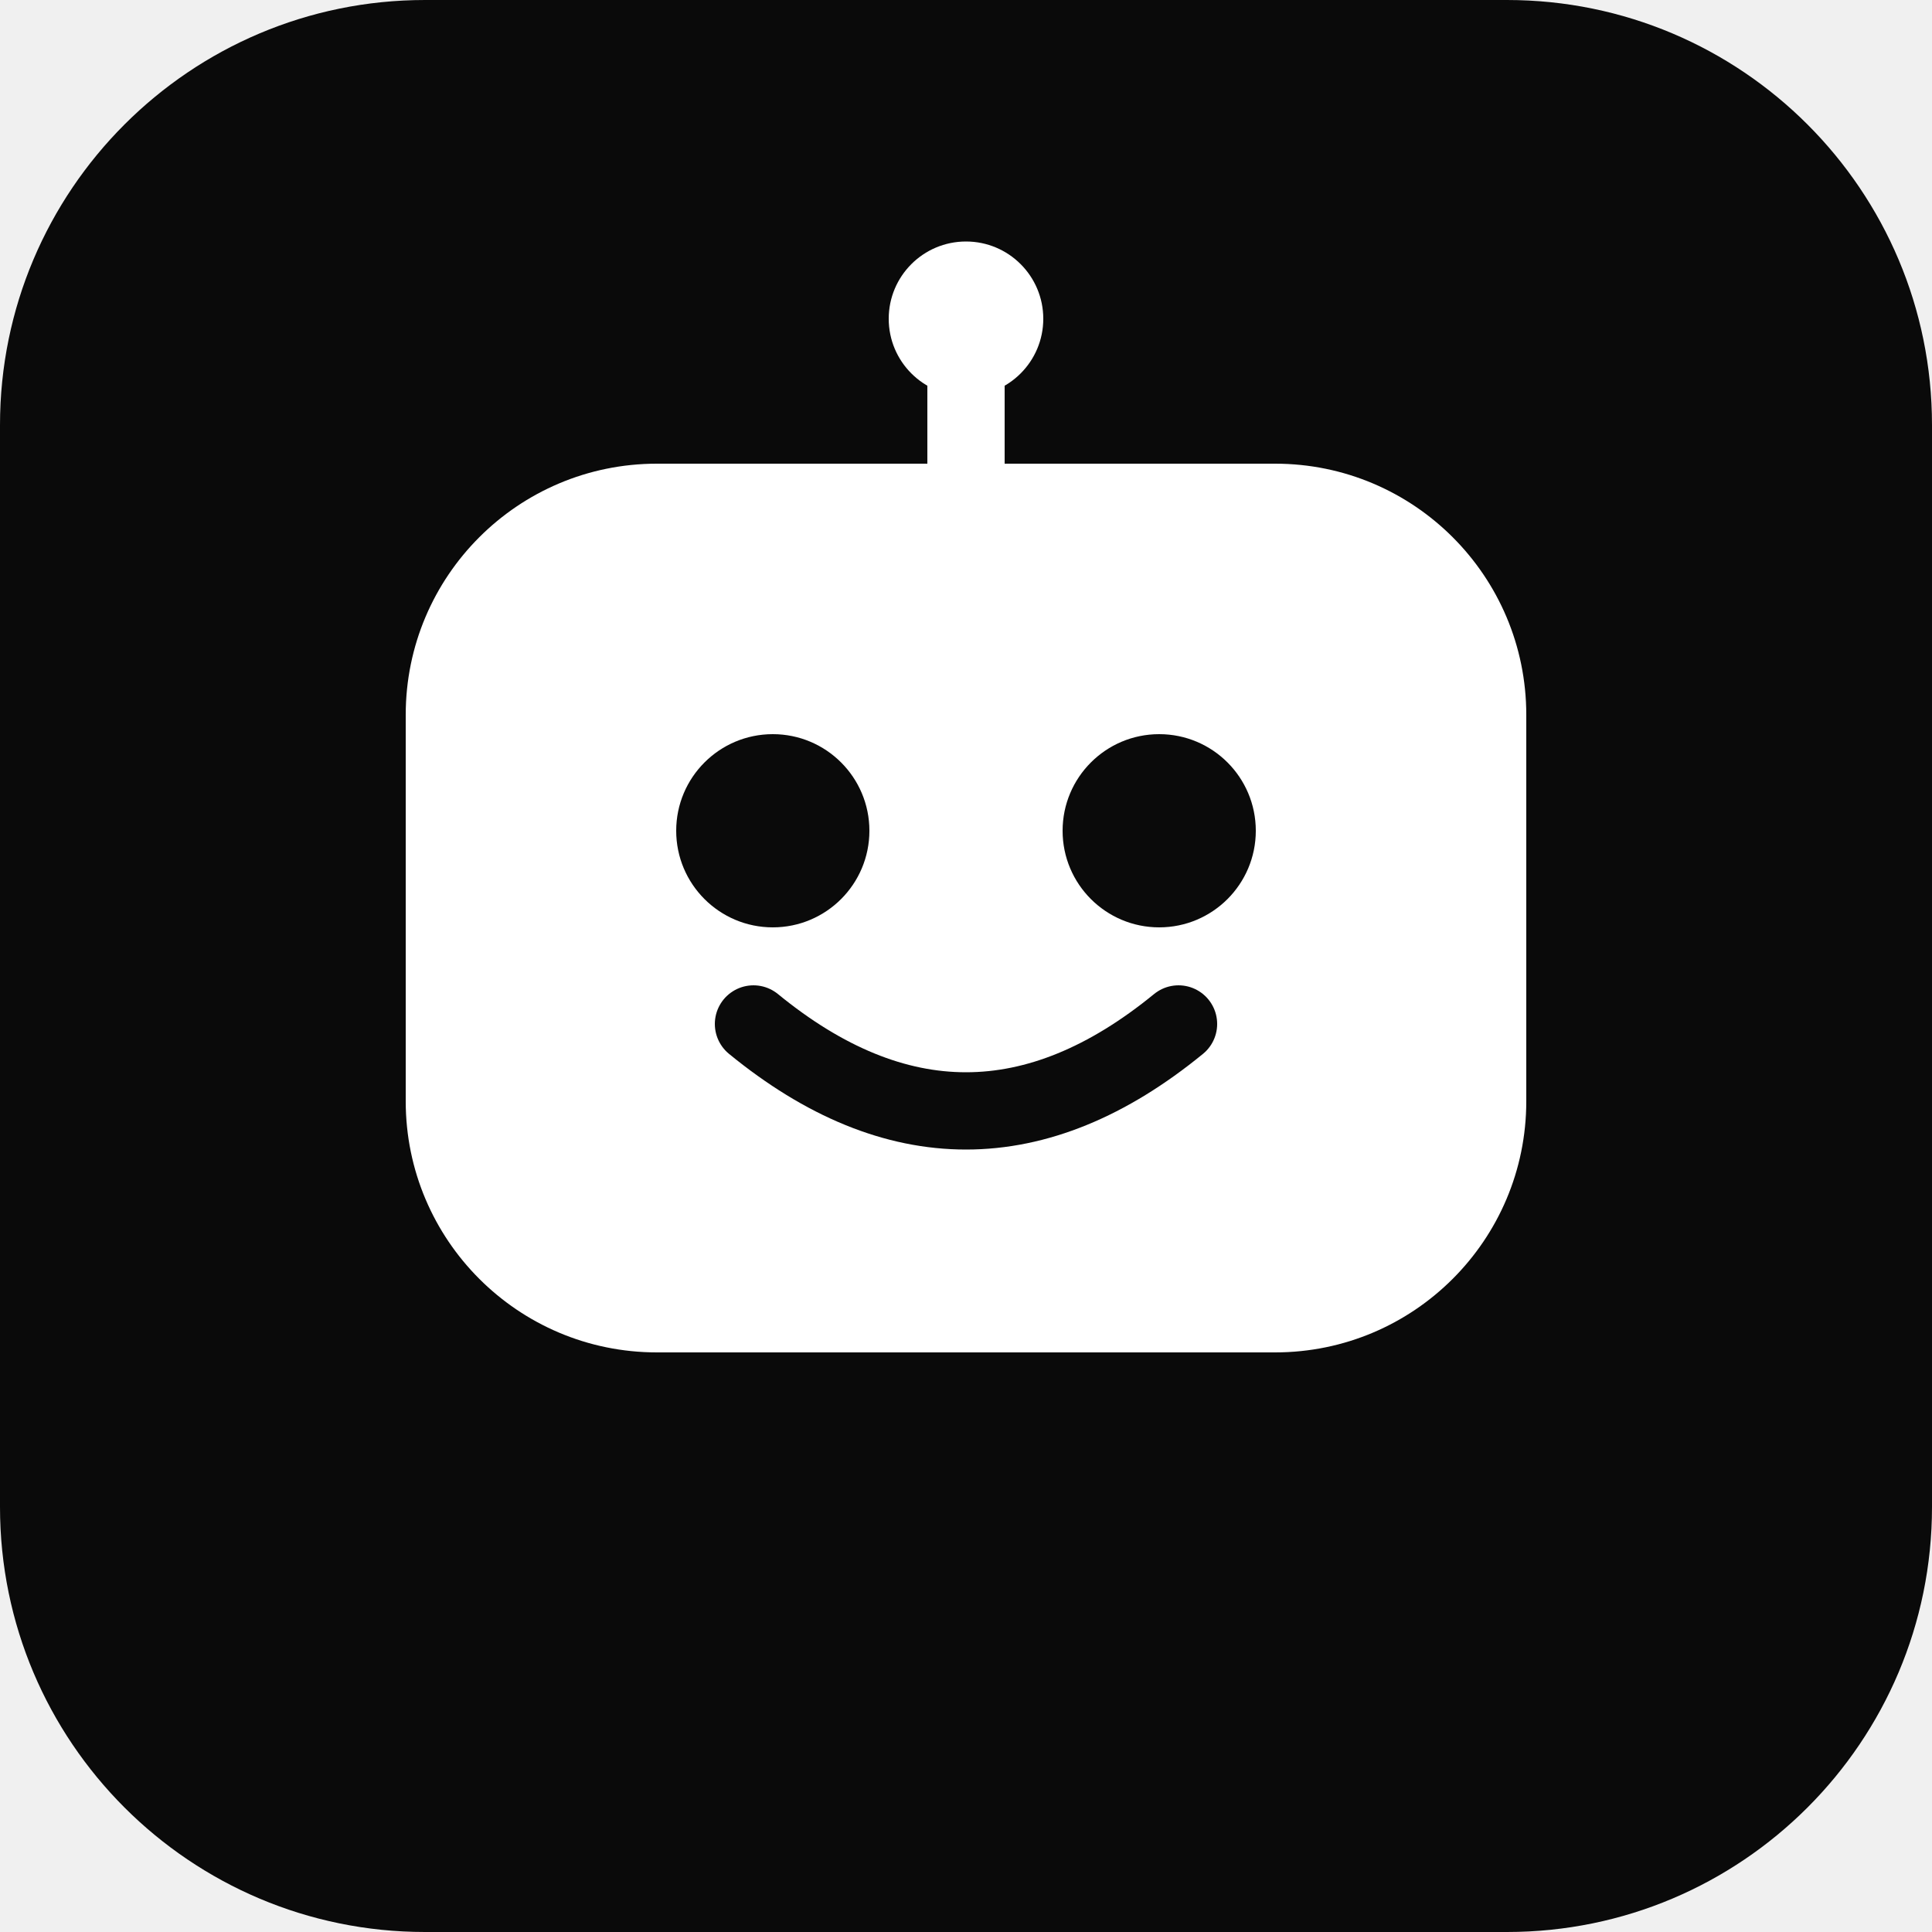
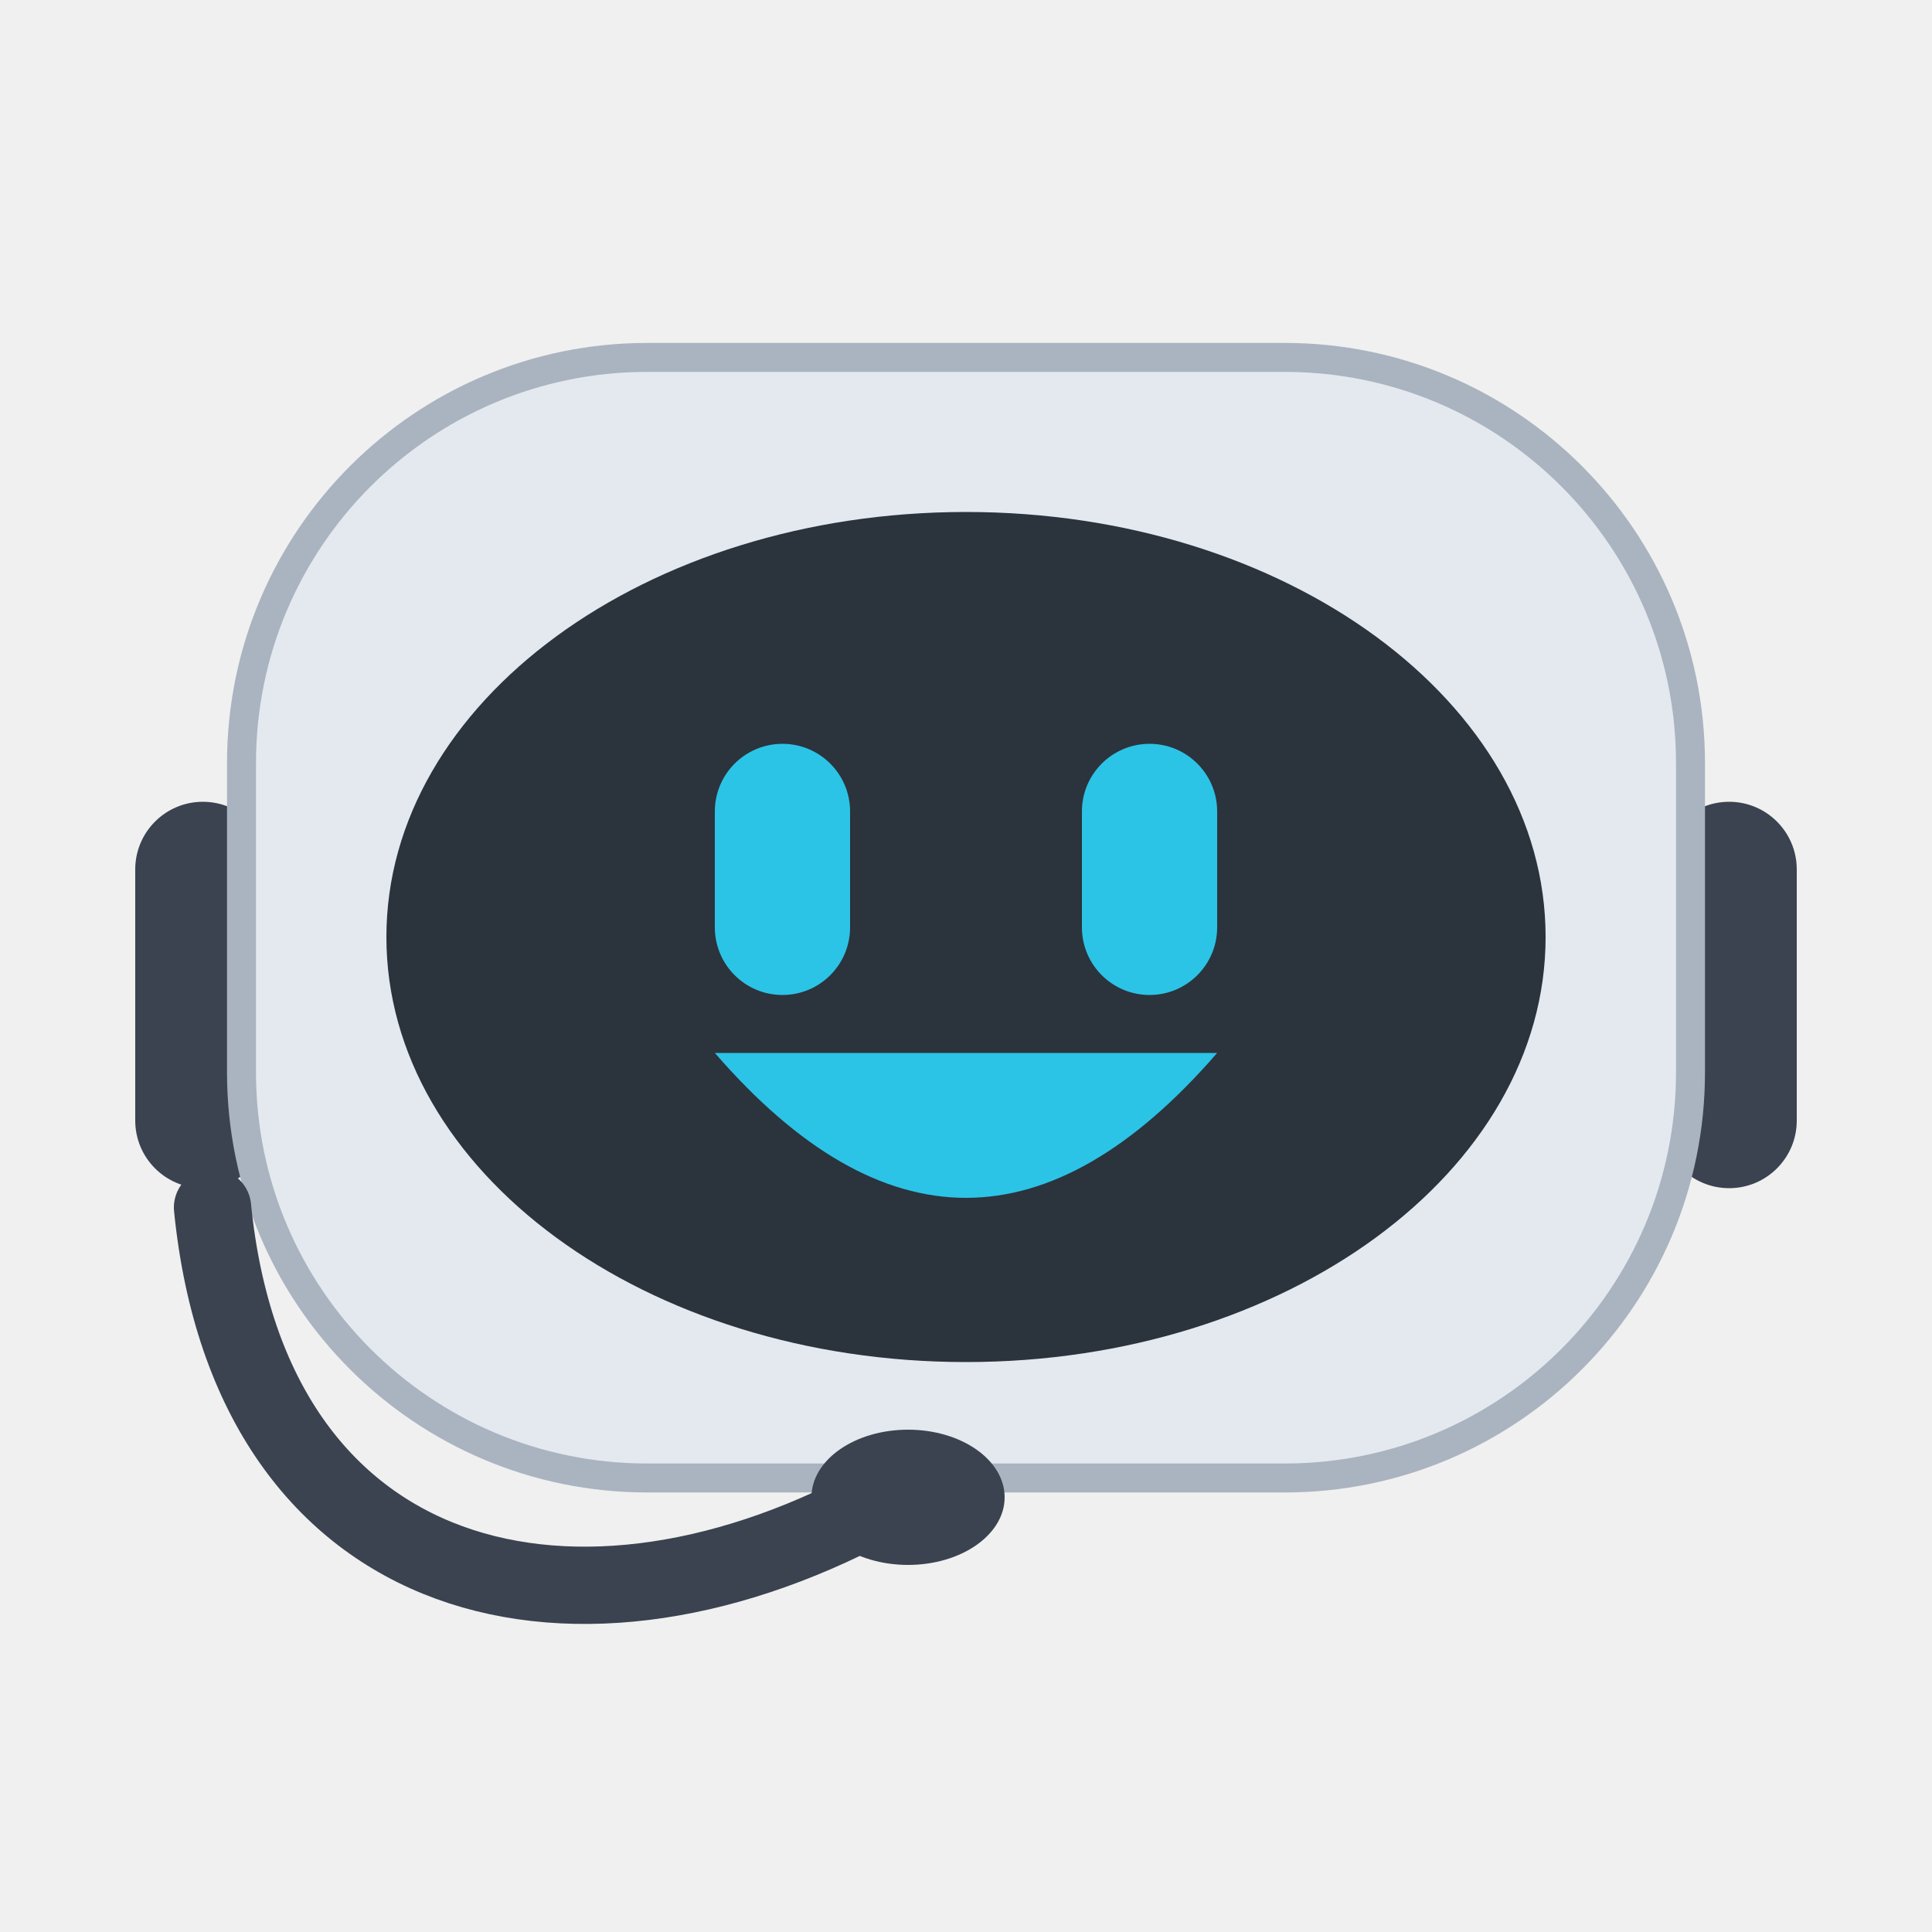
- <svg xmlns="http://www.w3.org/2000/svg" viewBox="0 0 200 200" width="200" height="200">
-   <rect width="200" height="200" rx="44" fill="#0A0A0A" />
-   <line x1="100" y1="48" x2="100" y2="34" stroke="#fff" stroke-width="8" stroke-linecap="round" />
-   <circle cx="100" cy="33" r="8" fill="#fff" />
-   <rect x="42" y="48" width="116" height="92" rx="26" fill="#fff" />
-   <circle cx="80" cy="86" r="10" fill="#0A0A0A" />
-   <circle cx="120" cy="86" r="10" fill="#0A0A0A" />
-   <path d="M78 106 q22 18 44 0" stroke="#0A0A0A" stroke-width="8" fill="none" stroke-linecap="round" />
+ <svg xmlns="http://www.w3.org/2000/svg" viewBox="90 21 200 200" width="200" height="200">
+   <rect x="104" y="104" width="14" height="40" rx="7" fill="#3a434f" />
+   <rect x="262" y="104" width="14" height="40" rx="7" fill="#3a434f" />
+   <rect x="115" y="58" width="150" height="116" rx="42" fill="#e4e9ef" stroke="#aab4c0" stroke-width="3" />
+   <ellipse cx="190" cy="118" rx="60" ry="44" fill="#2b333d" />
+   <rect x="164" y="98" width="14" height="26" rx="7" fill="#2bc4e6" />
+   <rect x="202" y="98" width="14" height="26" rx="7" fill="#2bc4e6" />
+   <path d="M164 130 Q190 160 216 130 Z" fill="#2bc4e6" />
+   <path d="M112 146 C 116 186, 150 194, 182 176" fill="none" stroke="#3a434f" stroke-width="8" stroke-linecap="round" />
+   <ellipse cx="184" cy="176" rx="10" ry="7" fill="#3a434f" />
</svg>
